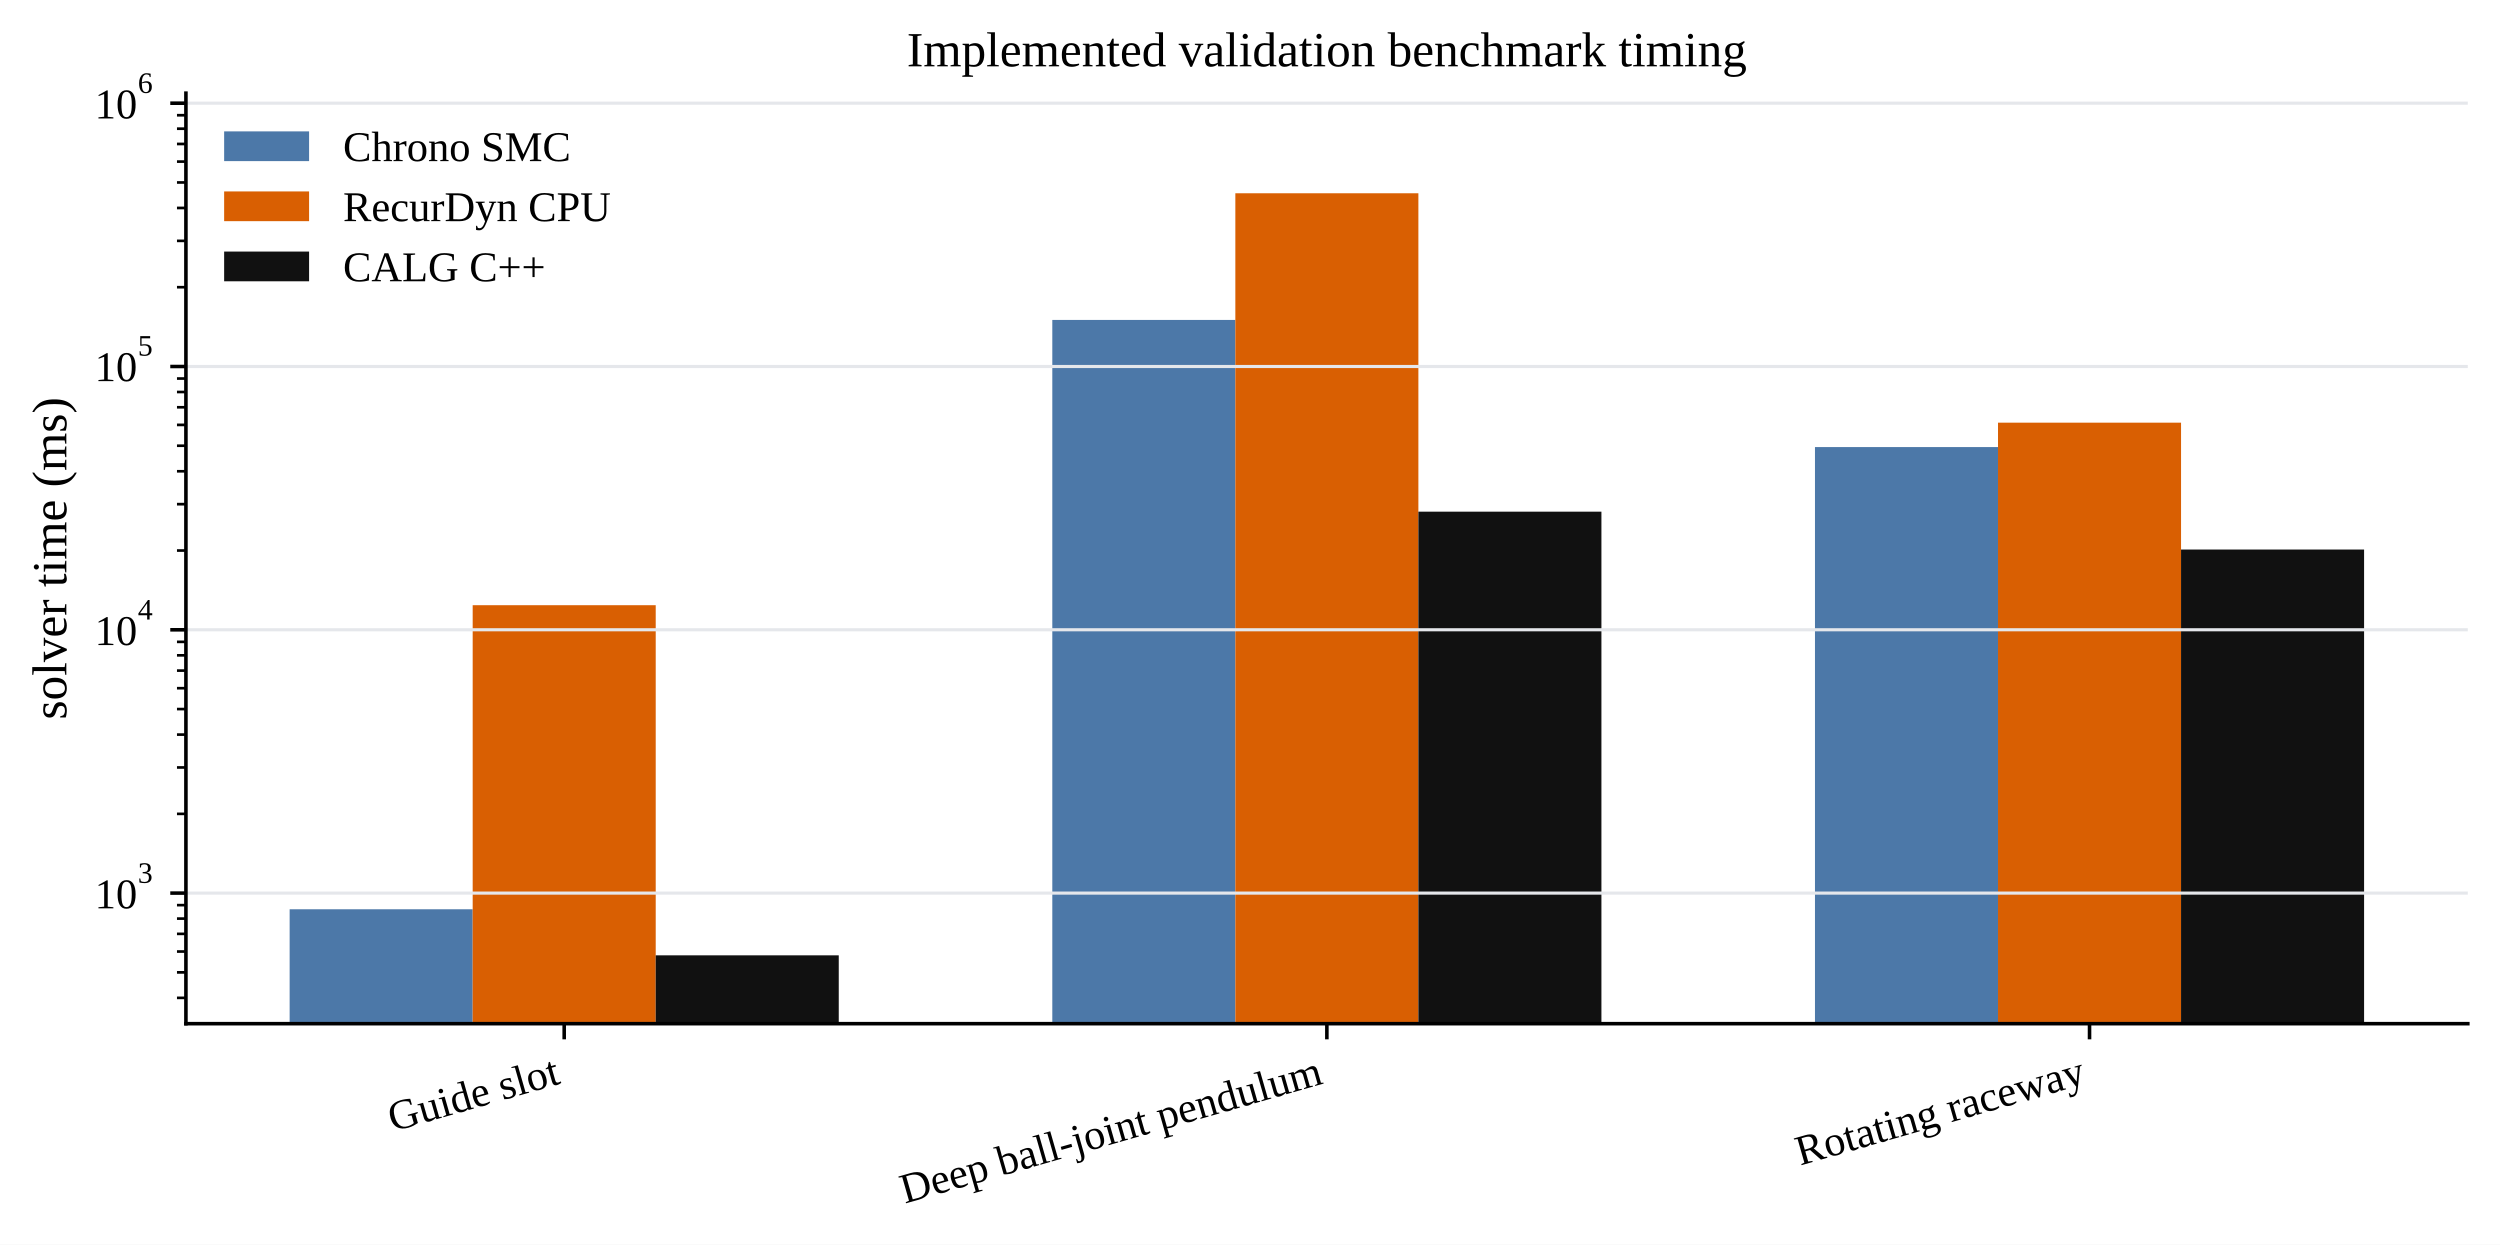
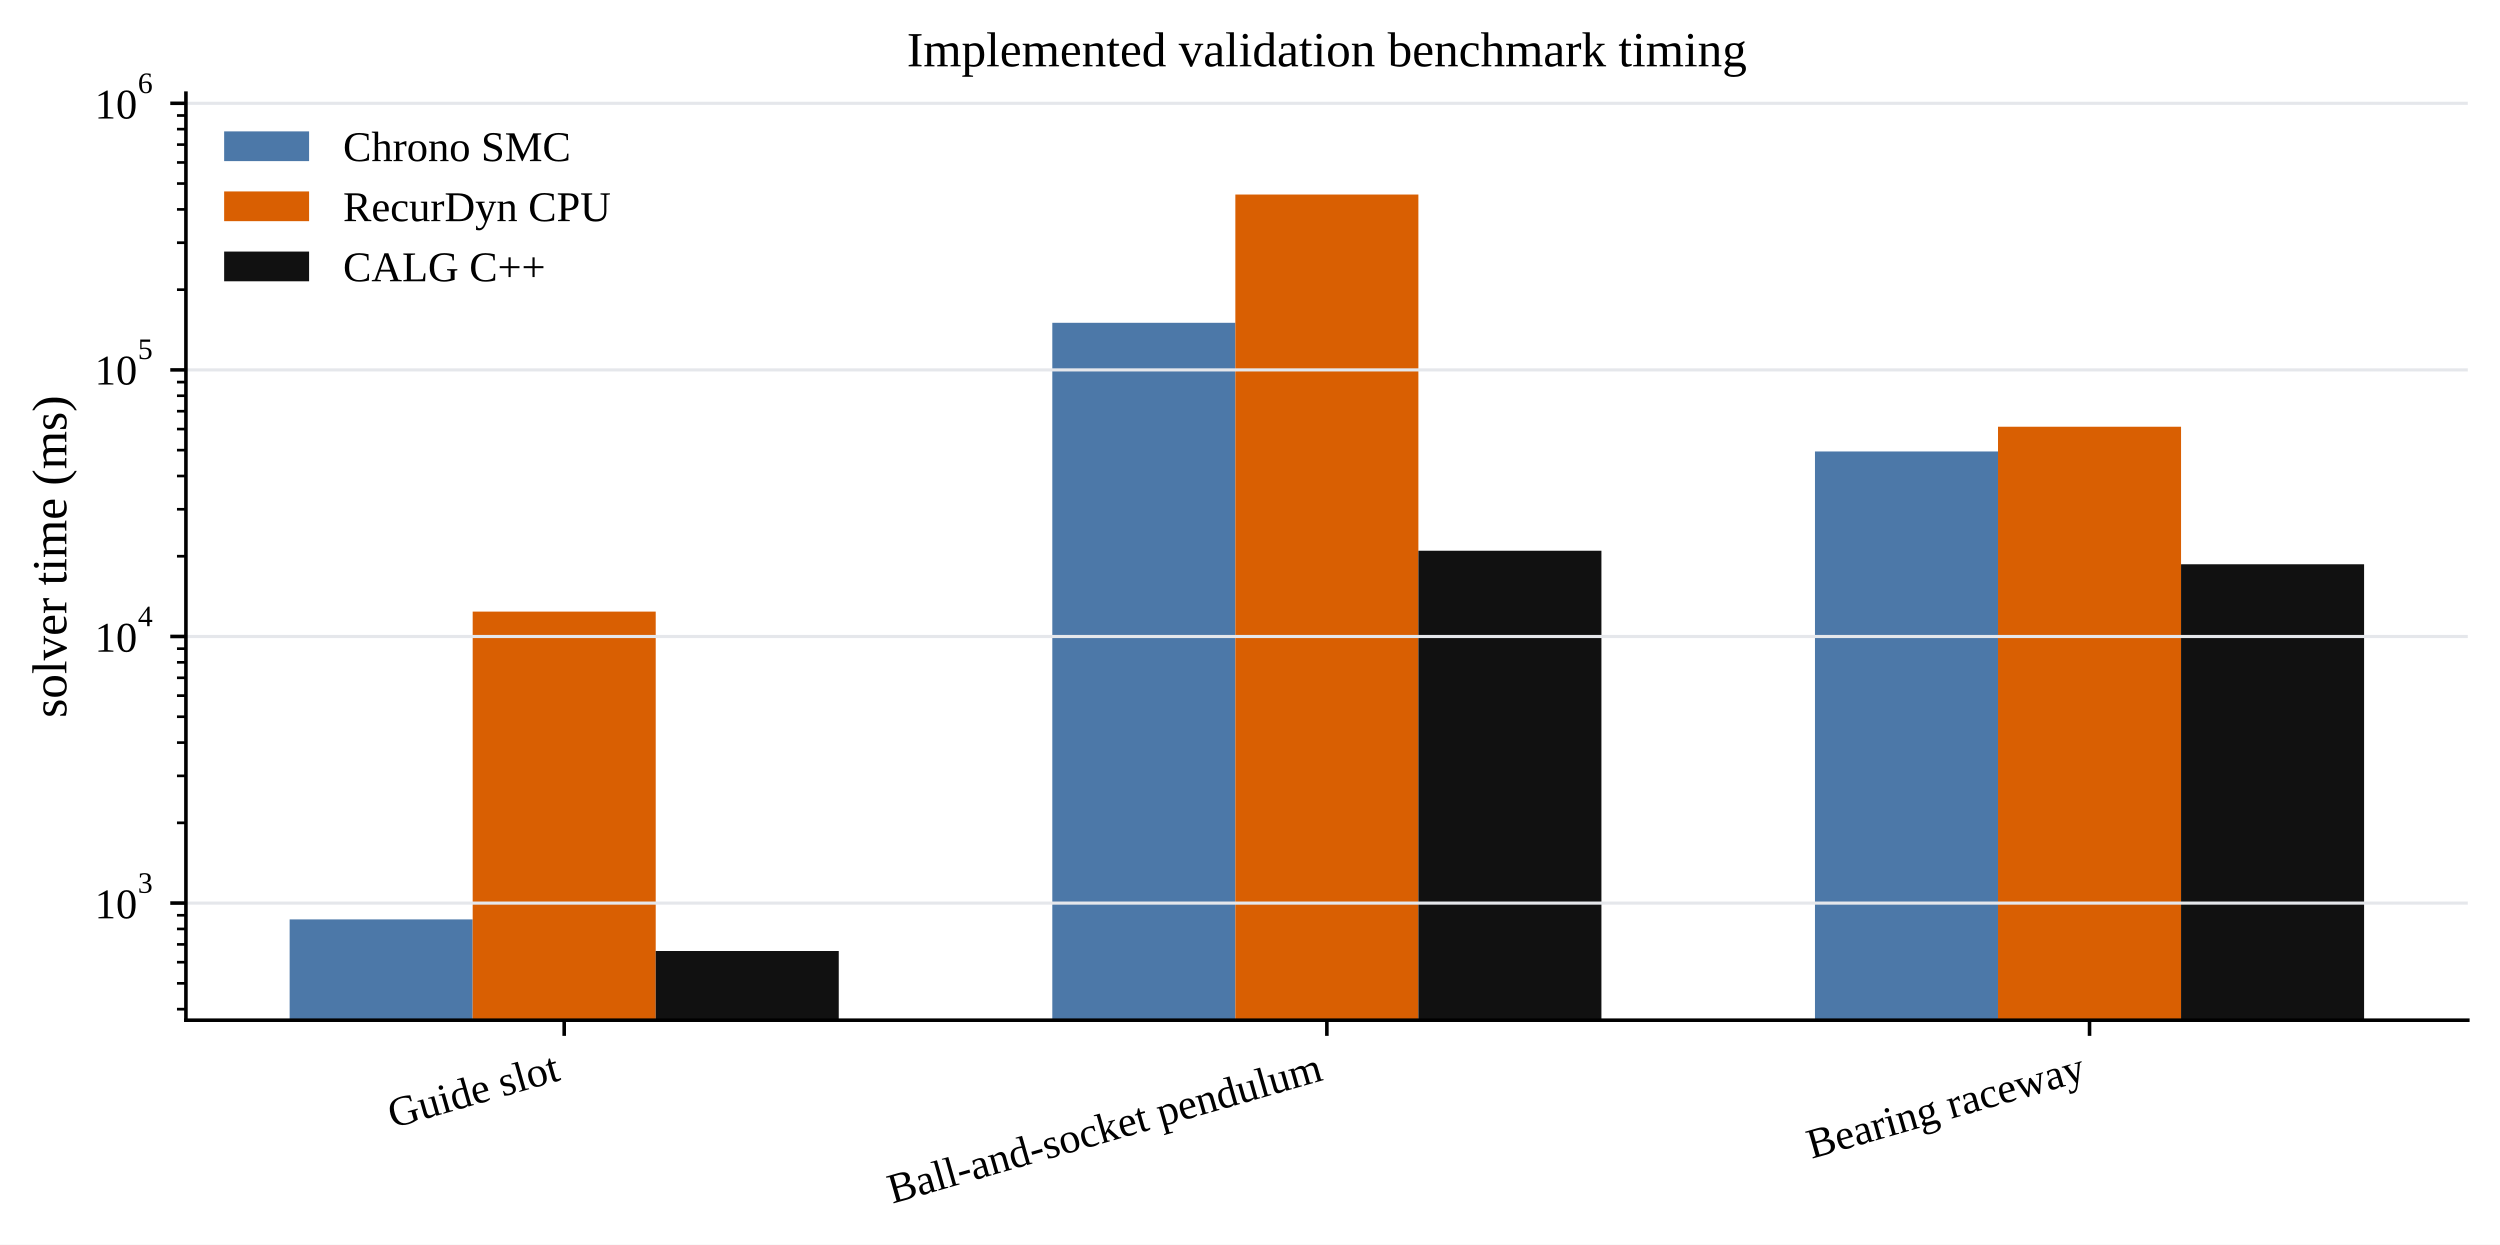
<svg xmlns="http://www.w3.org/2000/svg" xmlns:xlink="http://www.w3.org/1999/xlink" width="559.2pt" height="278.4pt" viewBox="0 0 559.2 278.4" version="1.1">
  <defs>
    <style type="text/css">*{stroke-linejoin: round; stroke-linecap: butt}</style>
  </defs>
  <g id="figure_1">
    <g id="patch_1">
      <path d="M 0 278.4  L 559.2 278.4  L 559.2 0  L 0 0  z " style="fill: #ffffff" />
    </g>
    <g id="axes_1">
      <g id="patch_2">
-         <path d="M 41.586 228.977  L 552 228.977  L 552 20.838  L 41.586 20.838  z " style="fill: #ffffff" />
+         <path d="M 41.586 228.199  L 552 228.199  L 552 20.838  L 41.586 20.838  z " style="fill: #ffffff" />
      </g>
      <g id="patch_3">
-         <path d="M 64.787 59273.21  L 105.729 59273.21  L 105.729 203.382  L 64.787 203.382  z " clip-path="url(#pe4715c47bf)" style="fill: #4c78a8" />
+         <path d="M 64.787 60012.077  L 105.729 60012.077  L 105.729 205.658  L 64.787 205.658  z " clip-path="url(#p7fa643cfd4)" style="fill: #4c78a8" />
      </g>
      <g id="patch_4">
-         <path d="M 235.379 59273.21  L 276.322 59273.21  L 276.322 71.568  L 235.379 71.568  z " clip-path="url(#pe4715c47bf)" style="fill: #4c78a8" />
+         <path d="M 235.379 60012.077  L 276.322 60012.077  L 276.322 72.201  L 235.379 72.201  z " clip-path="url(#p7fa643cfd4)" style="fill: #4c78a8" />
      </g>
      <g id="patch_5">
-         <path d="M 405.972 59273.21  L 446.914 59273.21  L 446.914 100.001  L 405.972 100.001  z " clip-path="url(#pe4715c47bf)" style="fill: #4c78a8" />
+         <path d="M 405.972 60012.077  L 446.914 60012.077  L 446.914 100.988  L 405.972 100.988  z " clip-path="url(#p7fa643cfd4)" style="fill: #4c78a8" />
      </g>
      <g id="patch_6">
-         <path d="M 105.729 59273.21  L 146.671 59273.21  L 146.671 135.371  L 105.729 135.371  z " clip-path="url(#pe4715c47bf)" style="fill: #d95f02" />
+         <path d="M 105.729 60012.077  L 146.671 60012.077  L 146.671 136.799  L 105.729 136.799  z " clip-path="url(#p7fa643cfd4)" style="fill: #d95f02" />
      </g>
      <g id="patch_7">
-         <path d="M 276.322 59273.21  L 317.264 59273.21  L 317.264 43.231  L 276.322 43.231  z " clip-path="url(#pe4715c47bf)" style="fill: #d95f02" />
+         <path d="M 276.322 60012.077  L 317.264 60012.077  L 317.264 43.511  L 276.322 43.511  z " clip-path="url(#p7fa643cfd4)" style="fill: #d95f02" />
      </g>
      <g id="patch_8">
-         <path d="M 446.914 59273.21  L 487.857 59273.21  L 487.857 94.54  L 446.914 94.54  z " clip-path="url(#pe4715c47bf)" style="fill: #d95f02" />
+         <path d="M 446.914 60012.077  L 487.857 60012.077  L 487.857 95.459  L 446.914 95.459  z " clip-path="url(#p7fa643cfd4)" style="fill: #d95f02" />
      </g>
      <g id="patch_9">
-         <path d="M 146.671 59273.21  L 187.613 59273.21  L 187.613 213.685  L 146.671 213.685  z " clip-path="url(#pe4715c47bf)" style="fill: #111111" />
+         <path d="M 146.671 60012.077  L 187.613 60012.077  L 187.613 212.716  L 146.671 212.716  z " clip-path="url(#p7fa643cfd4)" style="fill: #111111" />
      </g>
      <g id="patch_10">
-         <path d="M 317.264 59273.21  L 358.206 59273.21  L 358.206 114.45  L 317.264 114.45  z " clip-path="url(#pe4715c47bf)" style="fill: #111111" />
+         <path d="M 317.264 60012.077  L 358.206 60012.077  L 358.206 123.182  L 317.264 123.182  z " clip-path="url(#p7fa643cfd4)" style="fill: #111111" />
      </g>
      <g id="patch_11">
-         <path d="M 487.857 59273.21  L 528.799 59273.21  L 528.799 122.924  L 487.857 122.924  z " clip-path="url(#pe4715c47bf)" style="fill: #111111" />
+         <path d="M 487.857 60012.077  L 528.799 60012.077  L 528.799 126.219  L 487.857 126.219  z " clip-path="url(#p7fa643cfd4)" style="fill: #111111" />
      </g>
      <g id="matplotlib.axis_1">
        <g id="xtick_1">
          <g id="line2d_1">
            <defs>
-               <path id="mb2311bd996" d="M 0 0  L 0 3.5  " style="stroke: #000000; stroke-width: 0.8" />
+               <path id="mf0892cbbb4" d="M 0 0  L 0 3.5  " style="stroke: #000000; stroke-width: 0.8" />
            </defs>
            <g>
-               <use xlink:href="#mb2311bd996" x="126.2" y="228.977" style="stroke: #000000; stroke-width: 0.8" />
+               <use xlink:href="#mf0892cbbb4" x="126.2" y="228.199" style="stroke: #000000; stroke-width: 0.8" />
            </g>
          </g>
          <g id="text_1">
-             <text style="font-size: 9.5px; font-family: 'Times New Roman', 'Times', 'TeX Gyre Termes', 'Nimbus Roman', 'DejaVu Serif', serif" transform="translate(87.84495 253.1554) rotate(-16)">Guide slot</text>
+             <text style="font-size: 9.5px; font-family: 'Times New Roman', 'Times', 'TeX Gyre Termes', 'Nimbus Roman', 'DejaVu Serif', serif" transform="translate(87.84495 252.3773) rotate(-16)">Guide slot</text>
          </g>
        </g>
        <g id="xtick_2">
          <g id="line2d_2">
            <g>
-               <use xlink:href="#mb2311bd996" x="296.793" y="228.977" style="stroke: #000000; stroke-width: 0.8" />
+               <use xlink:href="#mf0892cbbb4" x="296.793" y="228.199" style="stroke: #000000; stroke-width: 0.8" />
            </g>
          </g>
          <g id="text_2">
-             <text style="font-size: 9.5px; font-family: 'Times New Roman', 'Times', 'TeX Gyre Termes', 'Nimbus Roman', 'DejaVu Serif', serif" transform="translate(202.3923 269.229) rotate(-16)">Deep ball-joint pendulum</text>
+             <text style="font-size: 9.5px; font-family: 'Times New Roman', 'Times', 'TeX Gyre Termes', 'Nimbus Roman', 'DejaVu Serif', serif" transform="translate(199.6091 269.2461) rotate(-16)">Ball-and-socket pendulum</text>
          </g>
        </g>
        <g id="xtick_3">
          <g id="line2d_3">
            <g>
-               <use xlink:href="#mb2311bd996" x="467.386" y="228.977" style="stroke: #000000; stroke-width: 0.8" />
+               <use xlink:href="#mf0892cbbb4" x="467.386" y="228.199" style="stroke: #000000; stroke-width: 0.8" />
            </g>
          </g>
          <g id="text_3">
-             <text style="font-size: 9.5px; font-family: 'Times New Roman', 'Times', 'TeX Gyre Termes', 'Nimbus Roman', 'DejaVu Serif', serif" transform="translate(402.6669 260.7136) rotate(-16)">Rotating raceway</text>
+             <text style="font-size: 9.5px; font-family: 'Times New Roman', 'Times', 'TeX Gyre Termes', 'Nimbus Roman', 'DejaVu Serif', serif" transform="translate(405.2124 259.2056) rotate(-16)">Bearing raceway</text>
          </g>
        </g>
      </g>
      <g id="matplotlib.axis_2">
        <g id="ytick_1">
          <g id="line2d_4">
-             <path d="M 41.586 199.77  L 552 199.77  " clip-path="url(#pe4715c47bf)" style="fill: none; stroke: #e5e7eb; stroke-width: 0.7; stroke-linecap: square" />
+             <path d="M 41.586 202.001  L 552 202.001  " clip-path="url(#p7fa643cfd4)" style="fill: none; stroke: #e5e7eb; stroke-width: 0.7; stroke-linecap: square" />
          </g>
          <g id="line2d_5">
            <defs>
-               <path id="m22f4b1d1de" d="M 0 0  L -3.5 0  " style="stroke: #000000; stroke-width: 0.8" />
+               <path id="m17b5db7713" d="M 0 0  L -3.5 0  " style="stroke: #000000; stroke-width: 0.8" />
            </defs>
            <g>
-               <use xlink:href="#m22f4b1d1de" x="41.586" y="199.77" style="stroke: #000000; stroke-width: 0.8" />
+               <use xlink:href="#m17b5db7713" x="41.586" y="202.001" style="stroke: #000000; stroke-width: 0.8" />
            </g>
          </g>
          <g id="text_4">
-             <g transform="translate(21.19109 203.979)">
+             <g transform="translate(21.19109 206.2102)">
              <text>
                <tspan x="0" y="-0.794" style="font-size: 9.5px; font-family: 'Times New Roman'">1</tspan>
                <tspan x="4.75" y="-0.794" style="font-size: 9.5px; font-family: 'Times New Roman'">0</tspan>
                <tspan x="9.643" y="-6.505" style="font-size: 6.65px; font-family: 'Times New Roman'">3</tspan>
              </text>
            </g>
          </g>
        </g>
        <g id="ytick_2">
          <g id="line2d_6">
-             <path d="M 41.586 140.873  L 552 140.873  " clip-path="url(#pe4715c47bf)" style="fill: none; stroke: #e5e7eb; stroke-width: 0.7; stroke-linecap: square" />
+             <path d="M 41.586 142.37  L 552 142.37  " clip-path="url(#p7fa643cfd4)" style="fill: none; stroke: #e5e7eb; stroke-width: 0.7; stroke-linecap: square" />
          </g>
          <g id="line2d_7">
            <g>
-               <use xlink:href="#m22f4b1d1de" x="41.586" y="140.873" style="stroke: #000000; stroke-width: 0.8" />
+               <use xlink:href="#m17b5db7713" x="41.586" y="142.37" style="stroke: #000000; stroke-width: 0.8" />
            </g>
          </g>
          <g id="text_5">
-             <g transform="translate(21.19109 145.0822)">
+             <g transform="translate(21.19109 146.579)">
              <text>
                <tspan x="0" y="-0.794" style="font-size: 9.5px; font-family: 'Times New Roman'">1</tspan>
                <tspan x="4.75" y="-0.794" style="font-size: 9.5px; font-family: 'Times New Roman'">0</tspan>
                <tspan x="9.643" y="-6.505" style="font-size: 6.65px; font-family: 'Times New Roman'">4</tspan>
              </text>
            </g>
          </g>
        </g>
        <g id="ytick_3">
          <g id="line2d_8">
-             <path d="M 41.586 81.977  L 552 81.977  " clip-path="url(#pe4715c47bf)" style="fill: none; stroke: #e5e7eb; stroke-width: 0.7; stroke-linecap: square" />
+             <path d="M 41.586 82.739  L 552 82.739  " clip-path="url(#p7fa643cfd4)" style="fill: none; stroke: #e5e7eb; stroke-width: 0.7; stroke-linecap: square" />
          </g>
          <g id="line2d_9">
            <g>
-               <use xlink:href="#m22f4b1d1de" x="41.586" y="81.977" style="stroke: #000000; stroke-width: 0.8" />
+               <use xlink:href="#m17b5db7713" x="41.586" y="82.739" style="stroke: #000000; stroke-width: 0.8" />
            </g>
          </g>
          <g id="text_6">
-             <g transform="translate(21.19109 86.13795)">
+             <g transform="translate(21.19109 86.90034)">
              <text>
                <tspan x="0" y="-0.881" style="font-size: 9.5px; font-family: 'Times New Roman'">1</tspan>
                <tspan x="4.75" y="-0.881" style="font-size: 9.5px; font-family: 'Times New Roman'">0</tspan>
                <tspan x="9.643" y="-6.592" style="font-size: 6.65px; font-family: 'Times New Roman'">5</tspan>
              </text>
            </g>
          </g>
        </g>
        <g id="ytick_4">
          <g id="line2d_10">
-             <path d="M 41.586 23.08  L 552 23.08  " clip-path="url(#pe4715c47bf)" style="fill: none; stroke: #e5e7eb; stroke-width: 0.7; stroke-linecap: square" />
+             <path d="M 41.586 23.108  L 552 23.108  " clip-path="url(#p7fa643cfd4)" style="fill: none; stroke: #e5e7eb; stroke-width: 0.7; stroke-linecap: square" />
          </g>
          <g id="line2d_11">
            <g>
-               <use xlink:href="#m22f4b1d1de" x="41.586" y="23.08" style="stroke: #000000; stroke-width: 0.8" />
+               <use xlink:href="#m17b5db7713" x="41.586" y="23.108" style="stroke: #000000; stroke-width: 0.8" />
            </g>
          </g>
          <g id="text_7">
-             <g transform="translate(21.19109 27.2887)">
+             <g transform="translate(21.19109 27.31665)">
              <text>
                <tspan x="0" y="-0.794" style="font-size: 9.5px; font-family: 'Times New Roman'">1</tspan>
                <tspan x="4.75" y="-0.794" style="font-size: 9.5px; font-family: 'Times New Roman'">0</tspan>
                <tspan x="9.643" y="-6.505" style="font-size: 6.65px; font-family: 'Times New Roman'">6</tspan>
              </text>
            </g>
          </g>
        </g>
        <g id="ytick_5">
          <g id="line2d_12">
            <defs>
-               <path id="m0927f8bd2b" d="M 0 0  L -2 0  " style="stroke: #000000; stroke-width: 0.6" />
+               <path id="m4561b89ee7" d="M 0 0  L -2 0  " style="stroke: #000000; stroke-width: 0.6" />
            </defs>
            <g>
-               <use xlink:href="#m0927f8bd2b" x="41.586" y="223.207" style="stroke: #000000; stroke-width: 0.6" />
+               <use xlink:href="#m4561b89ee7" x="41.586" y="225.731" style="stroke: #000000; stroke-width: 0.6" />
            </g>
          </g>
        </g>
        <g id="ytick_6">
          <g id="line2d_13">
            <g>
-               <use xlink:href="#m0927f8bd2b" x="41.586" y="217.5" style="stroke: #000000; stroke-width: 0.6" />
+               <use xlink:href="#m4561b89ee7" x="41.586" y="219.952" style="stroke: #000000; stroke-width: 0.6" />
            </g>
          </g>
        </g>
        <g id="ytick_7">
          <g id="line2d_14">
            <g>
-               <use xlink:href="#m0927f8bd2b" x="41.586" y="212.836" style="stroke: #000000; stroke-width: 0.6" />
+               <use xlink:href="#m4561b89ee7" x="41.586" y="215.23" style="stroke: #000000; stroke-width: 0.6" />
            </g>
          </g>
        </g>
        <g id="ytick_8">
          <g id="line2d_15">
            <g>
-               <use xlink:href="#m0927f8bd2b" x="41.586" y="208.893" style="stroke: #000000; stroke-width: 0.6" />
+               <use xlink:href="#m4561b89ee7" x="41.586" y="211.238" style="stroke: #000000; stroke-width: 0.6" />
            </g>
          </g>
        </g>
        <g id="ytick_9">
          <g id="line2d_16">
            <g>
-               <use xlink:href="#m0927f8bd2b" x="41.586" y="205.478" style="stroke: #000000; stroke-width: 0.6" />
+               <use xlink:href="#m4561b89ee7" x="41.586" y="207.78" style="stroke: #000000; stroke-width: 0.6" />
            </g>
          </g>
        </g>
        <g id="ytick_10">
          <g id="line2d_17">
            <g>
-               <use xlink:href="#m0927f8bd2b" x="41.586" y="202.465" style="stroke: #000000; stroke-width: 0.6" />
+               <use xlink:href="#m4561b89ee7" x="41.586" y="204.73" style="stroke: #000000; stroke-width: 0.6" />
            </g>
          </g>
        </g>
        <g id="ytick_11">
          <g id="line2d_18">
            <g>
-               <use xlink:href="#m0927f8bd2b" x="41.586" y="182.04" style="stroke: #000000; stroke-width: 0.6" />
+               <use xlink:href="#m4561b89ee7" x="41.586" y="184.05" style="stroke: #000000; stroke-width: 0.6" />
            </g>
          </g>
        </g>
        <g id="ytick_12">
          <g id="line2d_19">
            <g>
-               <use xlink:href="#m0927f8bd2b" x="41.586" y="171.669" style="stroke: #000000; stroke-width: 0.6" />
+               <use xlink:href="#m4561b89ee7" x="41.586" y="173.55" style="stroke: #000000; stroke-width: 0.6" />
            </g>
          </g>
        </g>
        <g id="ytick_13">
          <g id="line2d_20">
            <g>
-               <use xlink:href="#m0927f8bd2b" x="41.586" y="164.311" style="stroke: #000000; stroke-width: 0.6" />
+               <use xlink:href="#m4561b89ee7" x="41.586" y="166.1" style="stroke: #000000; stroke-width: 0.6" />
            </g>
          </g>
        </g>
        <g id="ytick_14">
          <g id="line2d_21">
            <g>
-               <use xlink:href="#m0927f8bd2b" x="41.586" y="158.603" style="stroke: #000000; stroke-width: 0.6" />
+               <use xlink:href="#m4561b89ee7" x="41.586" y="160.321" style="stroke: #000000; stroke-width: 0.6" />
            </g>
          </g>
        </g>
        <g id="ytick_15">
          <g id="line2d_22">
            <g>
-               <use xlink:href="#m0927f8bd2b" x="41.586" y="153.939" style="stroke: #000000; stroke-width: 0.6" />
+               <use xlink:href="#m4561b89ee7" x="41.586" y="155.599" style="stroke: #000000; stroke-width: 0.6" />
            </g>
          </g>
        </g>
        <g id="ytick_16">
          <g id="line2d_23">
            <g>
-               <use xlink:href="#m0927f8bd2b" x="41.586" y="149.996" style="stroke: #000000; stroke-width: 0.6" />
+               <use xlink:href="#m4561b89ee7" x="41.586" y="151.607" style="stroke: #000000; stroke-width: 0.6" />
            </g>
          </g>
        </g>
        <g id="ytick_17">
          <g id="line2d_24">
            <g>
-               <use xlink:href="#m0927f8bd2b" x="41.586" y="146.581" style="stroke: #000000; stroke-width: 0.6" />
+               <use xlink:href="#m4561b89ee7" x="41.586" y="148.149" style="stroke: #000000; stroke-width: 0.6" />
            </g>
          </g>
        </g>
        <g id="ytick_18">
          <g id="line2d_25">
            <g>
-               <use xlink:href="#m0927f8bd2b" x="41.586" y="143.568" style="stroke: #000000; stroke-width: 0.6" />
+               <use xlink:href="#m4561b89ee7" x="41.586" y="145.099" style="stroke: #000000; stroke-width: 0.6" />
            </g>
          </g>
        </g>
        <g id="ytick_19">
          <g id="line2d_26">
            <g>
-               <use xlink:href="#m0927f8bd2b" x="41.586" y="123.144" style="stroke: #000000; stroke-width: 0.6" />
+               <use xlink:href="#m4561b89ee7" x="41.586" y="124.419" style="stroke: #000000; stroke-width: 0.6" />
            </g>
          </g>
        </g>
        <g id="ytick_20">
          <g id="line2d_27">
            <g>
-               <use xlink:href="#m0927f8bd2b" x="41.586" y="112.772" style="stroke: #000000; stroke-width: 0.6" />
+               <use xlink:href="#m4561b89ee7" x="41.586" y="113.919" style="stroke: #000000; stroke-width: 0.6" />
            </g>
          </g>
        </g>
        <g id="ytick_21">
          <g id="line2d_28">
            <g>
-               <use xlink:href="#m0927f8bd2b" x="41.586" y="105.414" style="stroke: #000000; stroke-width: 0.6" />
+               <use xlink:href="#m4561b89ee7" x="41.586" y="106.469" style="stroke: #000000; stroke-width: 0.6" />
            </g>
          </g>
        </g>
        <g id="ytick_22">
          <g id="line2d_29">
            <g>
-               <use xlink:href="#m0927f8bd2b" x="41.586" y="99.706" style="stroke: #000000; stroke-width: 0.6" />
+               <use xlink:href="#m4561b89ee7" x="41.586" y="100.69" style="stroke: #000000; stroke-width: 0.6" />
            </g>
          </g>
        </g>
        <g id="ytick_23">
          <g id="line2d_30">
            <g>
-               <use xlink:href="#m0927f8bd2b" x="41.586" y="95.043" style="stroke: #000000; stroke-width: 0.6" />
+               <use xlink:href="#m4561b89ee7" x="41.586" y="95.968" style="stroke: #000000; stroke-width: 0.6" />
            </g>
          </g>
        </g>
        <g id="ytick_24">
          <g id="line2d_31">
            <g>
-               <use xlink:href="#m0927f8bd2b" x="41.586" y="91.1" style="stroke: #000000; stroke-width: 0.6" />
+               <use xlink:href="#m4561b89ee7" x="41.586" y="91.976" style="stroke: #000000; stroke-width: 0.6" />
            </g>
          </g>
        </g>
        <g id="ytick_25">
          <g id="line2d_32">
            <g>
-               <use xlink:href="#m0927f8bd2b" x="41.586" y="87.684" style="stroke: #000000; stroke-width: 0.6" />
+               <use xlink:href="#m4561b89ee7" x="41.586" y="88.518" style="stroke: #000000; stroke-width: 0.6" />
            </g>
          </g>
        </g>
        <g id="ytick_26">
          <g id="line2d_33">
            <g>
-               <use xlink:href="#m0927f8bd2b" x="41.586" y="84.671" style="stroke: #000000; stroke-width: 0.6" />
+               <use xlink:href="#m4561b89ee7" x="41.586" y="85.467" style="stroke: #000000; stroke-width: 0.6" />
            </g>
          </g>
        </g>
        <g id="ytick_27">
          <g id="line2d_34">
            <g>
-               <use xlink:href="#m0927f8bd2b" x="41.586" y="64.247" style="stroke: #000000; stroke-width: 0.6" />
+               <use xlink:href="#m4561b89ee7" x="41.586" y="64.788" style="stroke: #000000; stroke-width: 0.6" />
            </g>
          </g>
        </g>
        <g id="ytick_28">
          <g id="line2d_35">
            <g>
-               <use xlink:href="#m0927f8bd2b" x="41.586" y="53.876" style="stroke: #000000; stroke-width: 0.6" />
+               <use xlink:href="#m4561b89ee7" x="41.586" y="54.288" style="stroke: #000000; stroke-width: 0.6" />
            </g>
          </g>
        </g>
        <g id="ytick_29">
          <g id="line2d_36">
            <g>
-               <use xlink:href="#m0927f8bd2b" x="41.586" y="46.517" style="stroke: #000000; stroke-width: 0.6" />
+               <use xlink:href="#m4561b89ee7" x="41.586" y="46.837" style="stroke: #000000; stroke-width: 0.6" />
            </g>
          </g>
        </g>
        <g id="ytick_30">
          <g id="line2d_37">
            <g>
-               <use xlink:href="#m0927f8bd2b" x="41.586" y="40.809" style="stroke: #000000; stroke-width: 0.6" />
+               <use xlink:href="#m4561b89ee7" x="41.586" y="41.058" style="stroke: #000000; stroke-width: 0.6" />
            </g>
          </g>
        </g>
        <g id="ytick_31">
          <g id="line2d_38">
            <g>
-               <use xlink:href="#m0927f8bd2b" x="41.586" y="36.146" style="stroke: #000000; stroke-width: 0.6" />
+               <use xlink:href="#m4561b89ee7" x="41.586" y="36.337" style="stroke: #000000; stroke-width: 0.6" />
            </g>
          </g>
        </g>
        <g id="ytick_32">
          <g id="line2d_39">
            <g>
-               <use xlink:href="#m0927f8bd2b" x="41.586" y="32.203" style="stroke: #000000; stroke-width: 0.6" />
+               <use xlink:href="#m4561b89ee7" x="41.586" y="32.345" style="stroke: #000000; stroke-width: 0.6" />
            </g>
          </g>
        </g>
        <g id="ytick_33">
          <g id="line2d_40">
            <g>
-               <use xlink:href="#m0927f8bd2b" x="41.586" y="28.787" style="stroke: #000000; stroke-width: 0.6" />
+               <use xlink:href="#m4561b89ee7" x="41.586" y="28.887" style="stroke: #000000; stroke-width: 0.6" />
            </g>
          </g>
        </g>
        <g id="ytick_34">
          <g id="line2d_41">
            <g>
-               <use xlink:href="#m0927f8bd2b" x="41.586" y="25.775" style="stroke: #000000; stroke-width: 0.6" />
+               <use xlink:href="#m4561b89ee7" x="41.586" y="25.836" style="stroke: #000000; stroke-width: 0.6" />
            </g>
          </g>
        </g>
        <g id="text_8">
-           <text style="font-size: 11px; font-family: 'Times New Roman', 'Times', 'TeX Gyre Termes', 'Nimbus Roman', 'DejaVu Serif', serif; text-anchor: middle" x="14.838" y="124.907" transform="rotate(-90 14.83812 124.9075)">solver time (ms)</text>
+           <text style="font-size: 11px; font-family: 'Times New Roman', 'Times', 'TeX Gyre Termes', 'Nimbus Roman', 'DejaVu Serif', serif; text-anchor: middle" x="14.838" y="124.518" transform="rotate(-90 14.83812 124.5184)">solver time (ms)</text>
        </g>
      </g>
      <g id="patch_12">
-         <path d="M 41.586 228.977  L 41.586 20.838  " style="fill: none; stroke: #000000; stroke-width: 0.8; stroke-linejoin: miter; stroke-linecap: square" />
+         <path d="M 41.586 228.199  L 41.586 20.838  " style="fill: none; stroke: #000000; stroke-width: 0.8; stroke-linejoin: miter; stroke-linecap: square" />
      </g>
      <g id="patch_13">
-         <path d="M 41.586 228.977  L 552 228.977  " style="fill: none; stroke: #000000; stroke-width: 0.8; stroke-linejoin: miter; stroke-linecap: square" />
+         <path d="M 41.586 228.199  L 552 228.199  " style="fill: none; stroke: #000000; stroke-width: 0.8; stroke-linejoin: miter; stroke-linecap: square" />
      </g>
      <g id="text_9">
        <text style="font-size: 11px; font-family: 'Times New Roman', 'Times', 'TeX Gyre Termes', 'Nimbus Roman', 'DejaVu Serif', serif; text-anchor: middle" x="296.793" y="14.838" transform="rotate(-0 296.7928 14.83812)">Implemented validation benchmark timing</text>
      </g>
      <g id="legend_1">
        <g id="patch_14">
          <path d="M 50.136 36.038  L 69.136 36.038  L 69.136 29.388  L 50.136 29.388  z " style="fill: #4c78a8" />
        </g>
        <g id="text_10">
          <text style="font-size: 9.5px; font-family: 'Times New Roman', 'Times', 'TeX Gyre Termes', 'Nimbus Roman', 'DejaVu Serif', serif; text-anchor: start" x="76.736" y="36.038" transform="rotate(-0 76.73609 36.03813)">Chrono SMC</text>
        </g>
        <g id="patch_15">
          <path d="M 50.136 49.47  L 69.136 49.47  L 69.136 42.82  L 50.136 42.82  z " style="fill: #d95f02" />
        </g>
        <g id="text_11">
          <text style="font-size: 9.5px; font-family: 'Times New Roman', 'Times', 'TeX Gyre Termes', 'Nimbus Roman', 'DejaVu Serif', serif; text-anchor: start" x="76.736" y="49.47" transform="rotate(-0 76.73609 49.47023)">RecurDyn CPU</text>
        </g>
        <g id="patch_16">
          <path d="M 50.136 62.92  L 69.136 62.92  L 69.136 56.27  L 50.136 56.27  z " style="fill: #111111" />
        </g>
        <g id="text_12">
          <text style="font-size: 9.5px; font-family: 'Times New Roman', 'Times', 'TeX Gyre Termes', 'Nimbus Roman', 'DejaVu Serif', serif; text-anchor: start" x="76.736" y="62.92" transform="rotate(-0 76.73609 62.92016)">CALG C++</text>
        </g>
      </g>
    </g>
  </g>
  <defs>
-     <clipPath id="pe4715c47bf">
-       <rect x="41.586" y="20.838" width="510.413" height="208.139" />
+     <clipPath id="p7fa643cfd4">
+       <rect x="41.586" y="20.838" width="510.413" height="207.361" />
    </clipPath>
  </defs>
</svg>
